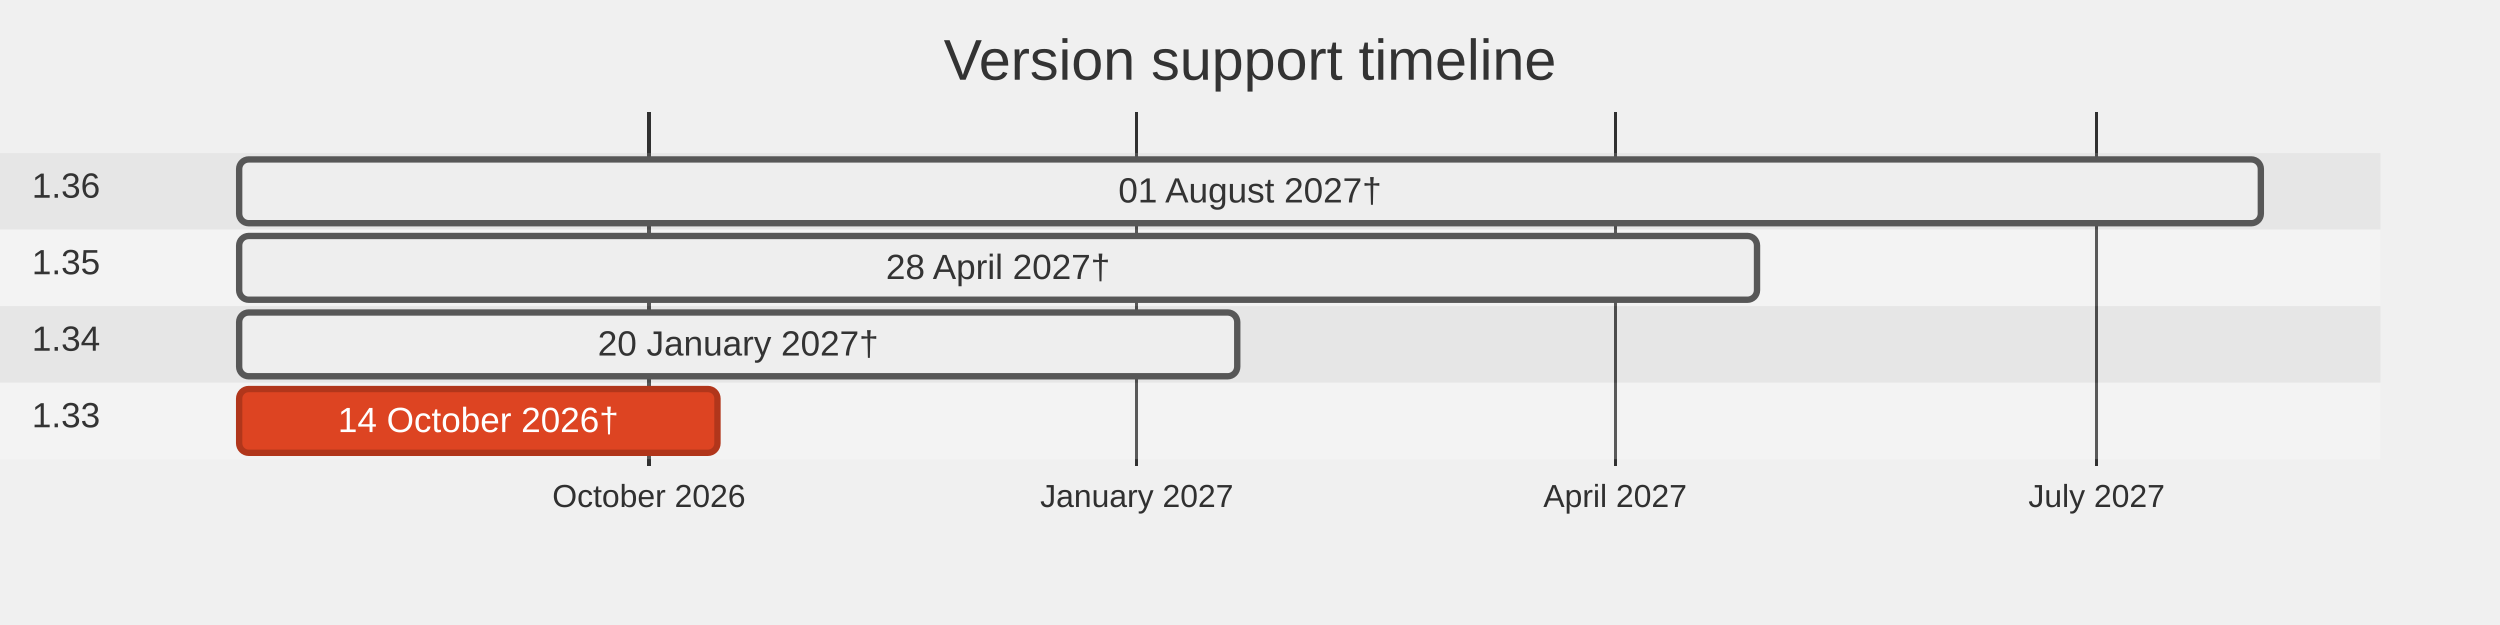
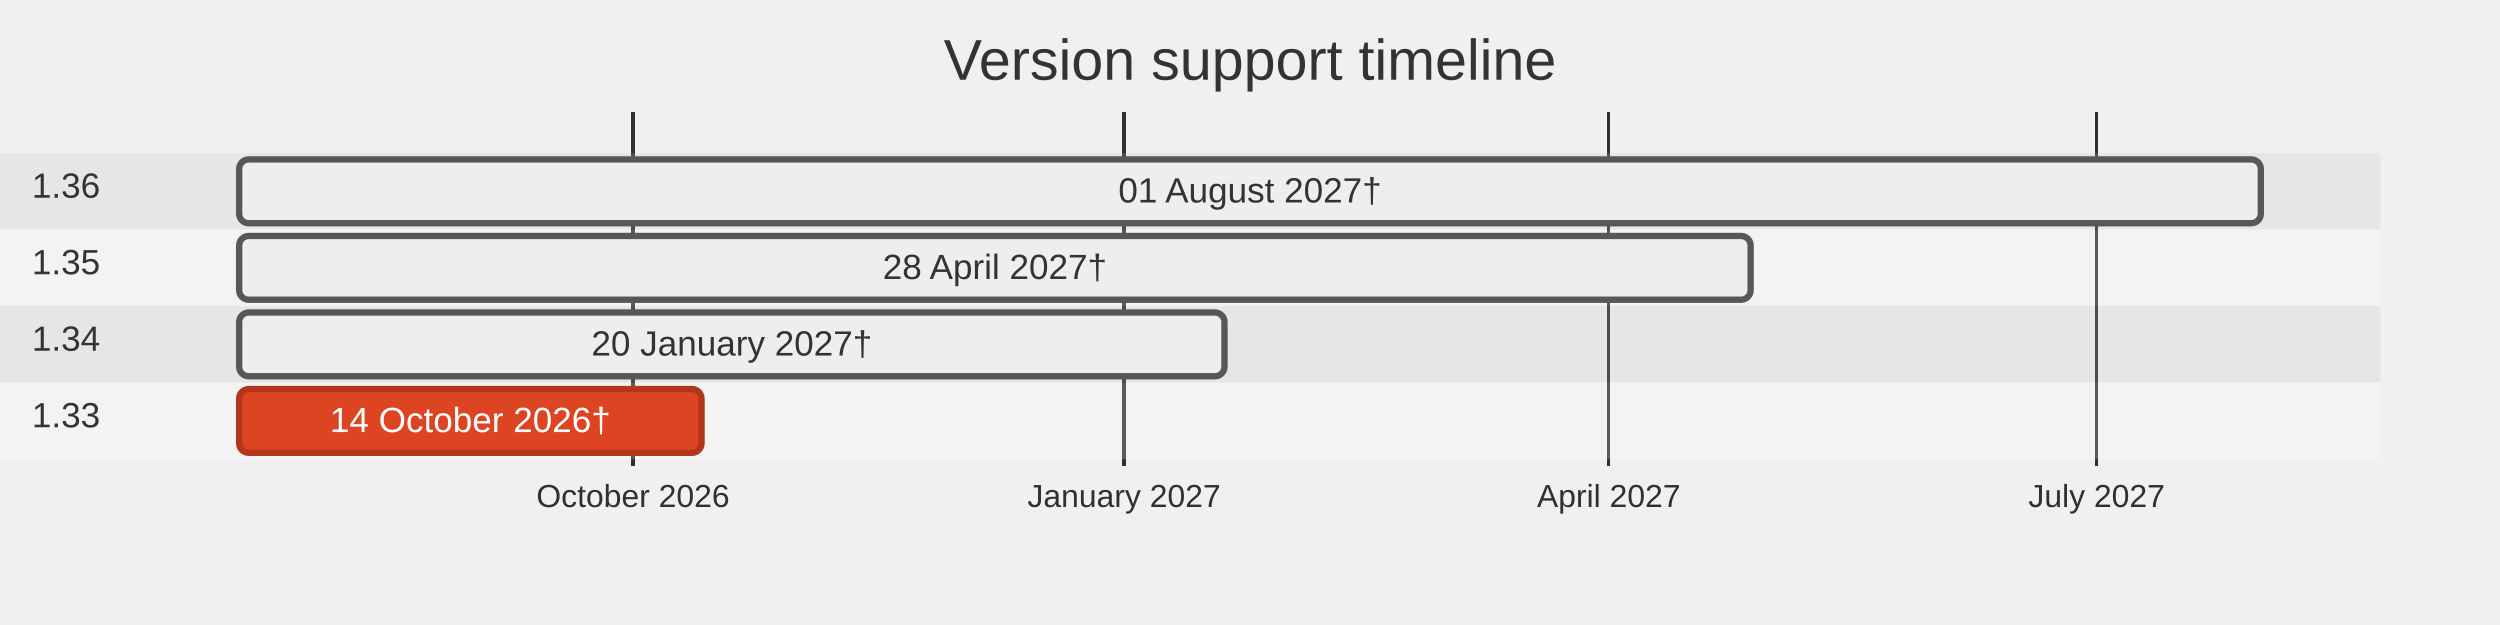
<svg xmlns="http://www.w3.org/2000/svg" id="my-svg" width="100%" viewBox="0 0 784 196" style="max-width: 784px; background-color: white;" role="graphics-document document" aria-roledescription="gantt">
  <style>#my-svg{font-family:"trebuchet ms",verdana,arial,sans-serif;font-size:16px;fill:#000000;}@keyframes edge-animation-frame{from{stroke-dashoffset:0;}}@keyframes dash{to{stroke-dashoffset:0;}}#my-svg .edge-animation-slow{stroke-dasharray:9,5!important;stroke-dashoffset:900;animation:dash 50s linear infinite;stroke-linecap:round;}#my-svg .edge-animation-fast{stroke-dasharray:9,5!important;stroke-dashoffset:900;animation:dash 20s linear infinite;stroke-linecap:round;}#my-svg .error-icon{fill:#552222;}#my-svg .error-text{fill:#552222;stroke:#552222;}#my-svg .edge-thickness-normal{stroke-width:1px;}#my-svg .edge-thickness-thick{stroke-width:3.5px;}#my-svg .edge-pattern-solid{stroke-dasharray:0;}#my-svg .edge-thickness-invisible{stroke-width:0;fill:none;}#my-svg .edge-pattern-dashed{stroke-dasharray:3;}#my-svg .edge-pattern-dotted{stroke-dasharray:2;}#my-svg .marker{fill:#666;stroke:#666;}#my-svg .marker.cross{stroke:#666;}#my-svg svg{font-family:"trebuchet ms",verdana,arial,sans-serif;font-size:16px;}#my-svg p{margin:0;}#my-svg .mermaid-main-font{font-family:"trebuchet ms",verdana,arial,sans-serif;}#my-svg .exclude-range{fill:#eeeeee;}#my-svg .section{stroke:none;opacity:0.2;}#my-svg .section0{fill:hsl(0, 0%, 73.922%);}#my-svg .section2{fill:hsl(0, 0%, 73.922%);}#my-svg .section1,#my-svg .section3{fill:white;opacity:0.2;}#my-svg .sectionTitle0{fill:#333;}#my-svg .sectionTitle1{fill:#333;}#my-svg .sectionTitle2{fill:#333;}#my-svg .sectionTitle3{fill:#333;}#my-svg .sectionTitle{text-anchor:start;font-family:"trebuchet ms",verdana,arial,sans-serif;}#my-svg .grid .tick{stroke:hsl(0, 0%, 90%);opacity:0.8;shape-rendering:crispEdges;}#my-svg .grid .tick text{font-family:"trebuchet ms",verdana,arial,sans-serif;fill:#000000;}#my-svg .grid path{stroke-width:0;}#my-svg .today{fill:none;stroke:#d42;stroke-width:2px;}#my-svg .task{stroke-width:2;}#my-svg .taskText{text-anchor:middle;font-family:"trebuchet ms",verdana,arial,sans-serif;}#my-svg .taskTextOutsideRight{fill:#333;text-anchor:start;font-family:"trebuchet ms",verdana,arial,sans-serif;}#my-svg .taskTextOutsideLeft{fill:#333;text-anchor:end;}#my-svg .task.clickable{cursor:pointer;}#my-svg .taskText.clickable{cursor:pointer;fill:#003163!important;font-weight:bold;}#my-svg .taskTextOutsideLeft.clickable{cursor:pointer;fill:#003163!important;font-weight:bold;}#my-svg .taskTextOutsideRight.clickable{cursor:pointer;fill:#003163!important;font-weight:bold;}#my-svg .taskText0,#my-svg .taskText1,#my-svg .taskText2,#my-svg .taskText3{fill:white;}#my-svg .task0,#my-svg .task1,#my-svg .task2,#my-svg .task3{fill:#707070;stroke:hsl(0, 0%, 33.922%);}#my-svg .taskTextOutside0,#my-svg .taskTextOutside2{fill:#333;}#my-svg .taskTextOutside1,#my-svg .taskTextOutside3{fill:#333;}#my-svg .active0,#my-svg .active1,#my-svg .active2,#my-svg .active3{fill:#eee;stroke:hsl(0, 0%, 33.922%);}#my-svg .activeText0,#my-svg .activeText1,#my-svg .activeText2,#my-svg .activeText3{fill:#333!important;}#my-svg .done0,#my-svg .done1,#my-svg .done2,#my-svg .done3{stroke:#666;fill:#bbb;stroke-width:2;}#my-svg .doneText0,#my-svg .doneText1,#my-svg .doneText2,#my-svg .doneText3{fill:#333!important;}#my-svg .doneText0.taskTextOutsideLeft,#my-svg .doneText0.taskTextOutsideRight,#my-svg .doneText1.taskTextOutsideLeft,#my-svg .doneText1.taskTextOutsideRight,#my-svg .doneText2.taskTextOutsideLeft,#my-svg .doneText2.taskTextOutsideRight,#my-svg .doneText3.taskTextOutsideLeft,#my-svg .doneText3.taskTextOutsideRight{fill:#333!important;}#my-svg .crit0,#my-svg .crit1,#my-svg .crit2,#my-svg .crit3{stroke:hsl(10.909, 73.333%, 40%);fill:#d42;stroke-width:2;}#my-svg .activeCrit0,#my-svg .activeCrit1,#my-svg .activeCrit2,#my-svg .activeCrit3{stroke:hsl(10.909, 73.333%, 40%);fill:#eee;stroke-width:2;}#my-svg .doneCrit0,#my-svg .doneCrit1,#my-svg .doneCrit2,#my-svg .doneCrit3{stroke:hsl(10.909, 73.333%, 40%);fill:#bbb;stroke-width:2;cursor:pointer;shape-rendering:crispEdges;}#my-svg .milestone{transform:rotate(45deg) scale(0.8,0.8);}#my-svg .milestoneText{font-style:italic;}#my-svg .doneCritText0,#my-svg .doneCritText1,#my-svg .doneCritText2,#my-svg .doneCritText3{fill:#333!important;}#my-svg .doneCritText0.taskTextOutsideLeft,#my-svg .doneCritText0.taskTextOutsideRight,#my-svg .doneCritText1.taskTextOutsideLeft,#my-svg .doneCritText1.taskTextOutsideRight,#my-svg .doneCritText2.taskTextOutsideLeft,#my-svg .doneCritText2.taskTextOutsideRight,#my-svg .doneCritText3.taskTextOutsideLeft,#my-svg .doneCritText3.taskTextOutsideRight{fill:#333!important;}#my-svg .vert{stroke:#d42;}#my-svg .vertText{font-size:15px;text-anchor:middle;fill:#d42!important;}#my-svg .activeCritText0,#my-svg .activeCritText1,#my-svg .activeCritText2,#my-svg .activeCritText3{fill:#333!important;}#my-svg .titleText{text-anchor:middle;font-size:18px;fill:#333;font-family:"trebuchet ms",verdana,arial,sans-serif;}#my-svg .node .neo-node{stroke:#999;}#my-svg [data-look="neo"].node rect,#my-svg [data-look="neo"].cluster rect,#my-svg [data-look="neo"].node polygon{stroke:url(#my-svg-gradient);filter:drop-shadow( 1px 2px 2px rgba(185,185,185,1));}#my-svg [data-look="neo"].swimlane.cluster rect{filter:none;}#my-svg [data-look="neo"].node path{stroke:url(#my-svg-gradient);stroke-width:1px;}#my-svg [data-look="neo"].node .outer-path{filter:drop-shadow( 1px 2px 2px rgba(185,185,185,1));}#my-svg [data-look="neo"].node .neo-line path{stroke:#999;filter:none;}#my-svg [data-look="neo"].node circle{stroke:url(#my-svg-gradient);filter:drop-shadow( 1px 2px 2px rgba(185,185,185,1));}#my-svg [data-look="neo"].node circle .state-start{fill:#000000;}#my-svg [data-look="neo"].icon-shape .icon{fill:url(#my-svg-gradient);filter:drop-shadow( 1px 2px 2px rgba(185,185,185,1));}#my-svg [data-look="neo"].icon-shape .icon-neo path{stroke:url(#my-svg-gradient);filter:drop-shadow( 1px 2px 2px rgba(185,185,185,1));}#my-svg :root{--mermaid-font-family:"trebuchet ms",verdana,arial,sans-serif;}</style>
  <g />
  <g class="grid" transform="translate(75, 146)" fill="none" font-size="10" font-family="sans-serif" text-anchor="middle">
    <path class="domain" stroke="currentColor" d="M0.5,-111V0.5H634.5V-111" />
-     <g class="tick" opacity="1" transform="translate(128.5,0)">
+     <g class="tick" opacity="1" transform="translate(123.5,0)">
      <line stroke="currentColor" y2="-111" />
      <text fill="#000" y="3" dy="1em" stroke="none" font-size="10" style="text-anchor: middle;"> October 2026</text>
    </g>
-     <g class="tick" opacity="1" transform="translate(281.5,0)">
+     <g class="tick" opacity="1" transform="translate(277.5,0)">
      <line stroke="currentColor" y2="-111" />
      <text fill="#000" y="3" dy="1em" stroke="none" font-size="10" style="text-anchor: middle;"> January 2027</text>
    </g>
-     <g class="tick" opacity="1" transform="translate(431.5,0)">
+     <g class="tick" opacity="1" transform="translate(429.5,0)">
      <line stroke="currentColor" y2="-111" />
      <text fill="#000" y="3" dy="1em" stroke="none" font-size="10" style="text-anchor: middle;"> April 2027</text>
    </g>
    <g class="tick" opacity="1" transform="translate(582.5,0)">
      <line stroke="currentColor" y2="-111" />
      <text fill="#000" y="3" dy="1em" stroke="none" font-size="10" style="text-anchor: middle;"> July 2027</text>
    </g>
  </g>
  <g>
    <rect x="0" y="48" width="746.5" height="24" class="section section0" />
    <rect x="0" y="72" width="746.5" height="24" class="section section1" />
    <rect x="0" y="96" width="746.5" height="24" class="section section2" />
    <rect x="0" y="120" width="746.5" height="24" class="section section3" />
  </g>
  <g>
    <rect id="my-svg-task1" rx="3" ry="3" x="75" y="50" width="634" height="20" transform-origin="392px 60px" class="task active0" />
-     <rect id="my-svg-task2" rx="3" ry="3" x="75" y="74" width="476" height="20" transform-origin="313px 84px" class="task active1" />
-     <rect id="my-svg-task3" rx="3" ry="3" x="75" y="98" width="313" height="20" transform-origin="231.5px 108px" class="task active2" />
-     <rect id="my-svg-task4" rx="3" ry="3" x="75" y="122" width="150" height="20" transform-origin="150px 132px" class="task crit3" />
+     <rect id="my-svg-task2" rx="3" ry="3" x="75" y="74" width="474" height="20" transform-origin="312px 84px" class="task active1" />
+     <rect id="my-svg-task3" rx="3" ry="3" x="75" y="98" width="309" height="20" transform-origin="229.5px 108px" class="task active2" />
+     <rect id="my-svg-task4" rx="3" ry="3" x="75" y="122" width="145" height="20" transform-origin="147.5px 132px" class="task crit3" />
    <text id="my-svg-task1-text" font-size="11" x="392" y="63.5" class="taskText taskText0 activeText0 width-93.47900390625">01 August 2027†     </text>
-     <text id="my-svg-task2-text" font-size="11" x="313" y="87.5" class="taskText taskText1 activeText1 width-80.12646484375">28 April 2027†      </text>
-     <text id="my-svg-task3-text" font-size="11" x="231.5" y="111.5" class="taskText taskText2 activeText2 width-96.685546875">20 January 2027†    </text>
-     <text id="my-svg-task4-text" font-size="11" x="150" y="135.5" class="taskText taskText3  critText3 width-99.005859375">14 October 2026†    </text>
+     <text id="my-svg-task2-text" font-size="11" x="312" y="87.5" class="taskText taskText1 activeText1 width-80.12646484375">28 April 2027†      </text>
+     <text id="my-svg-task3-text" font-size="11" x="229.5" y="111.5" class="taskText taskText2 activeText2 width-96.685546875">20 January 2027†    </text>
+     <text id="my-svg-task4-text" font-size="11" x="147.5" y="135.5" class="taskText taskText3  critText3 width-99.005859375">14 October 2026†    </text>
  </g>
  <g>
    <text dy="0em" x="10" y="62" font-size="11" class="sectionTitle sectionTitle0">
      <tspan alignment-baseline="central" x="10">1.36</tspan>
    </text>
    <text dy="0em" x="10" y="86" font-size="11" class="sectionTitle sectionTitle1">
      <tspan alignment-baseline="central" x="10">1.35</tspan>
    </text>
    <text dy="0em" x="10" y="110" font-size="11" class="sectionTitle sectionTitle2">
      <tspan alignment-baseline="central" x="10">1.34</tspan>
    </text>
    <text dy="0em" x="10" y="134" font-size="11" class="sectionTitle sectionTitle3">
      <tspan alignment-baseline="central" x="10">1.33</tspan>
    </text>
  </g>
  <text x="392" y="25" class="titleText">Version support timeline</text>
</svg>
